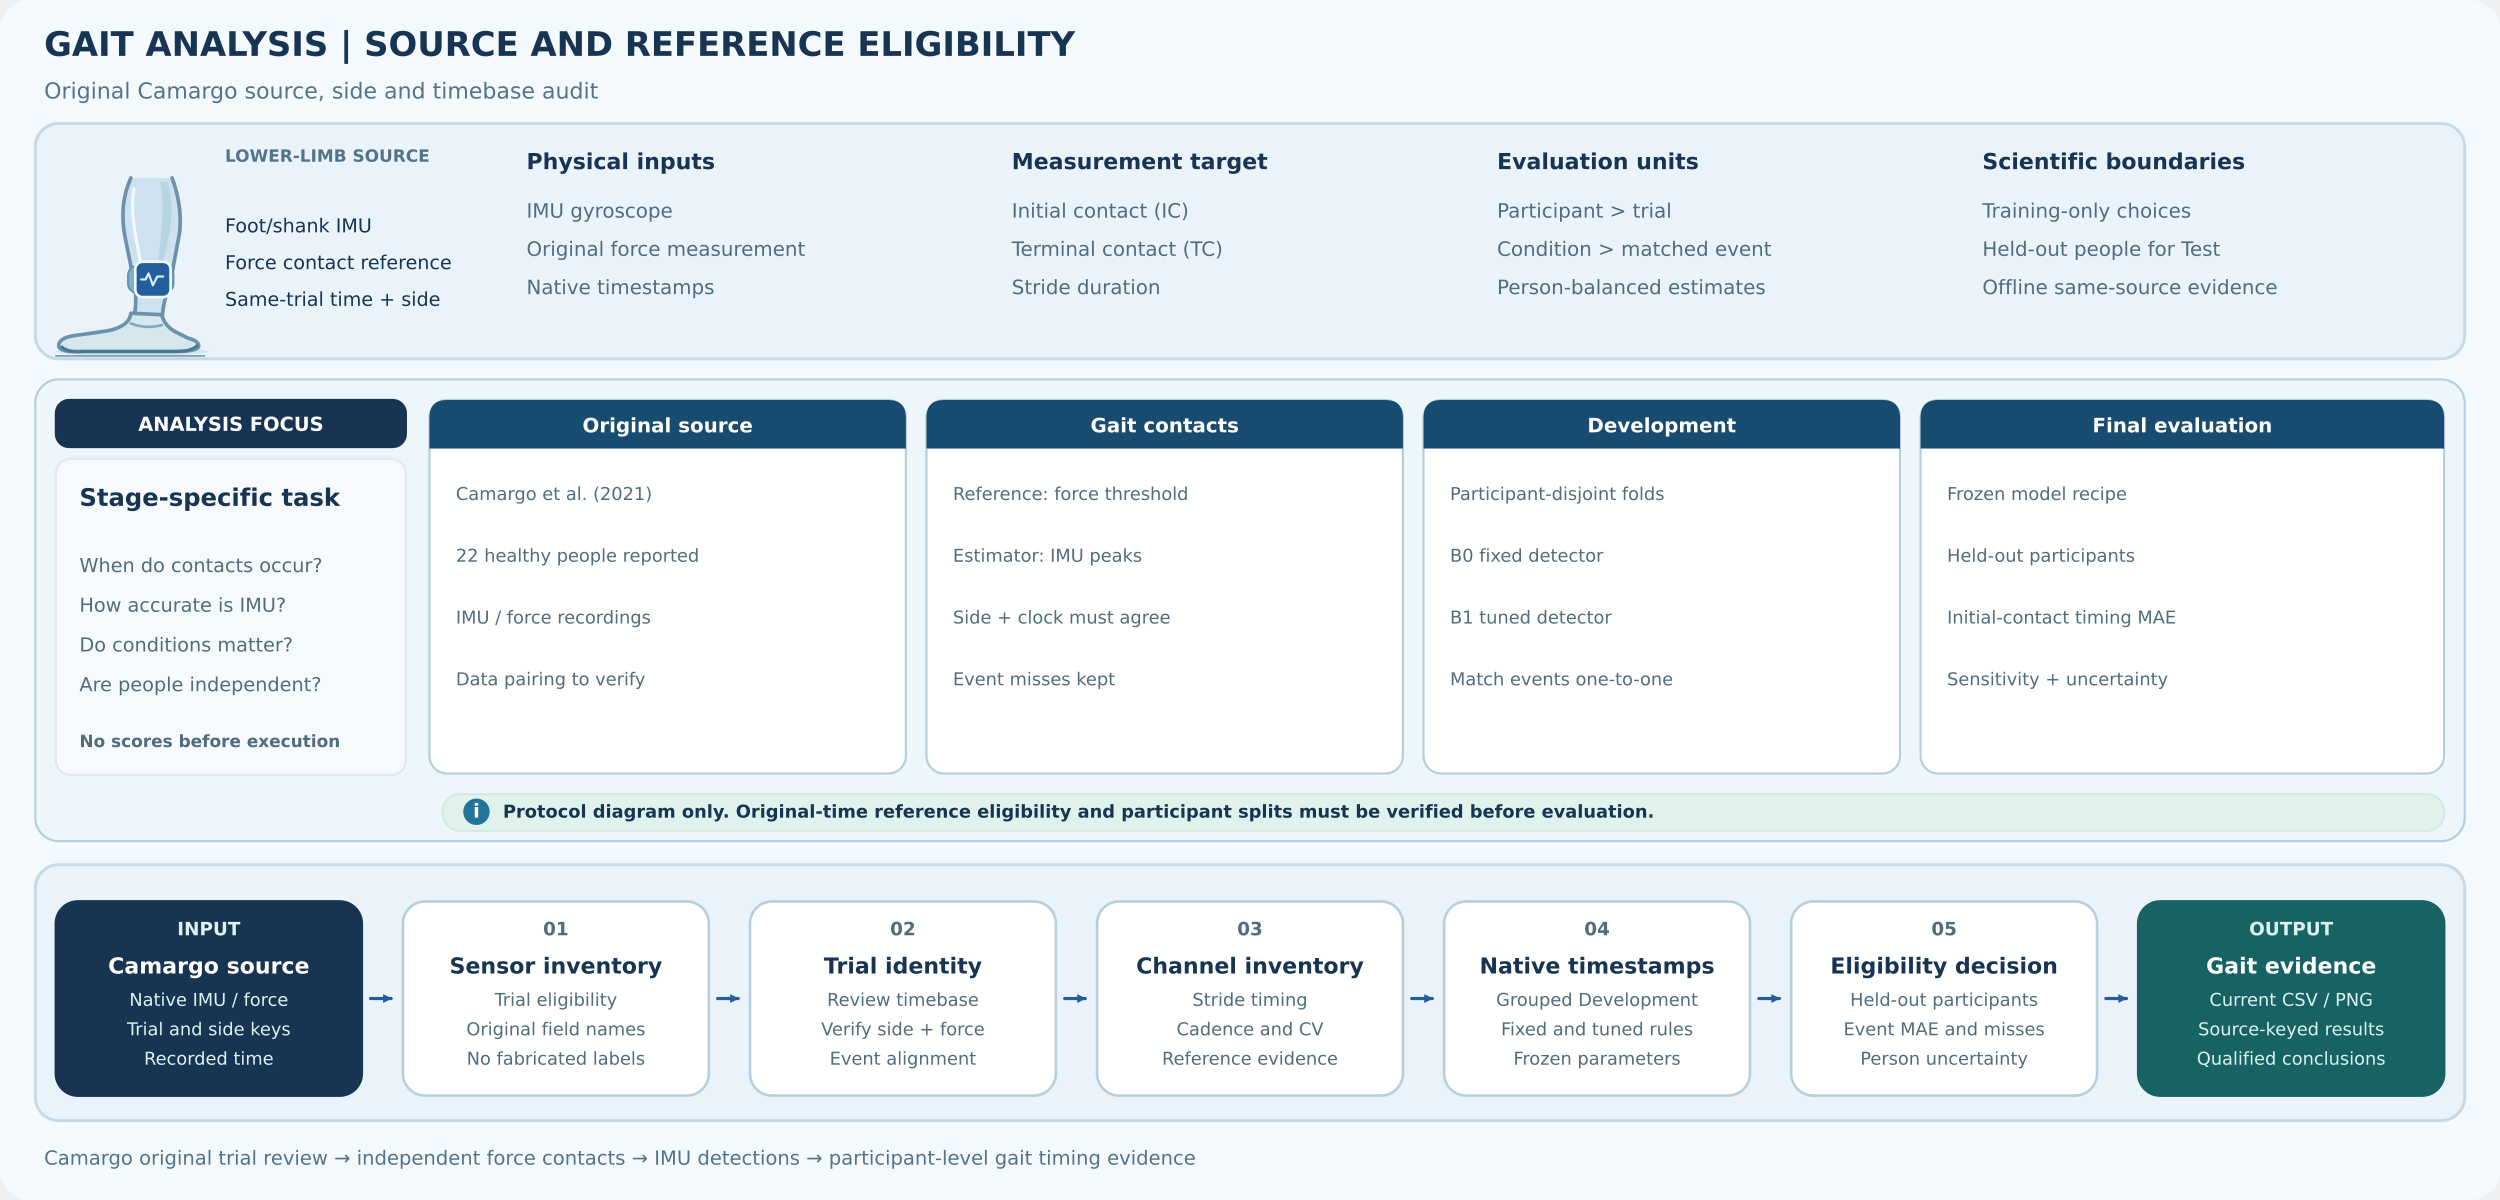
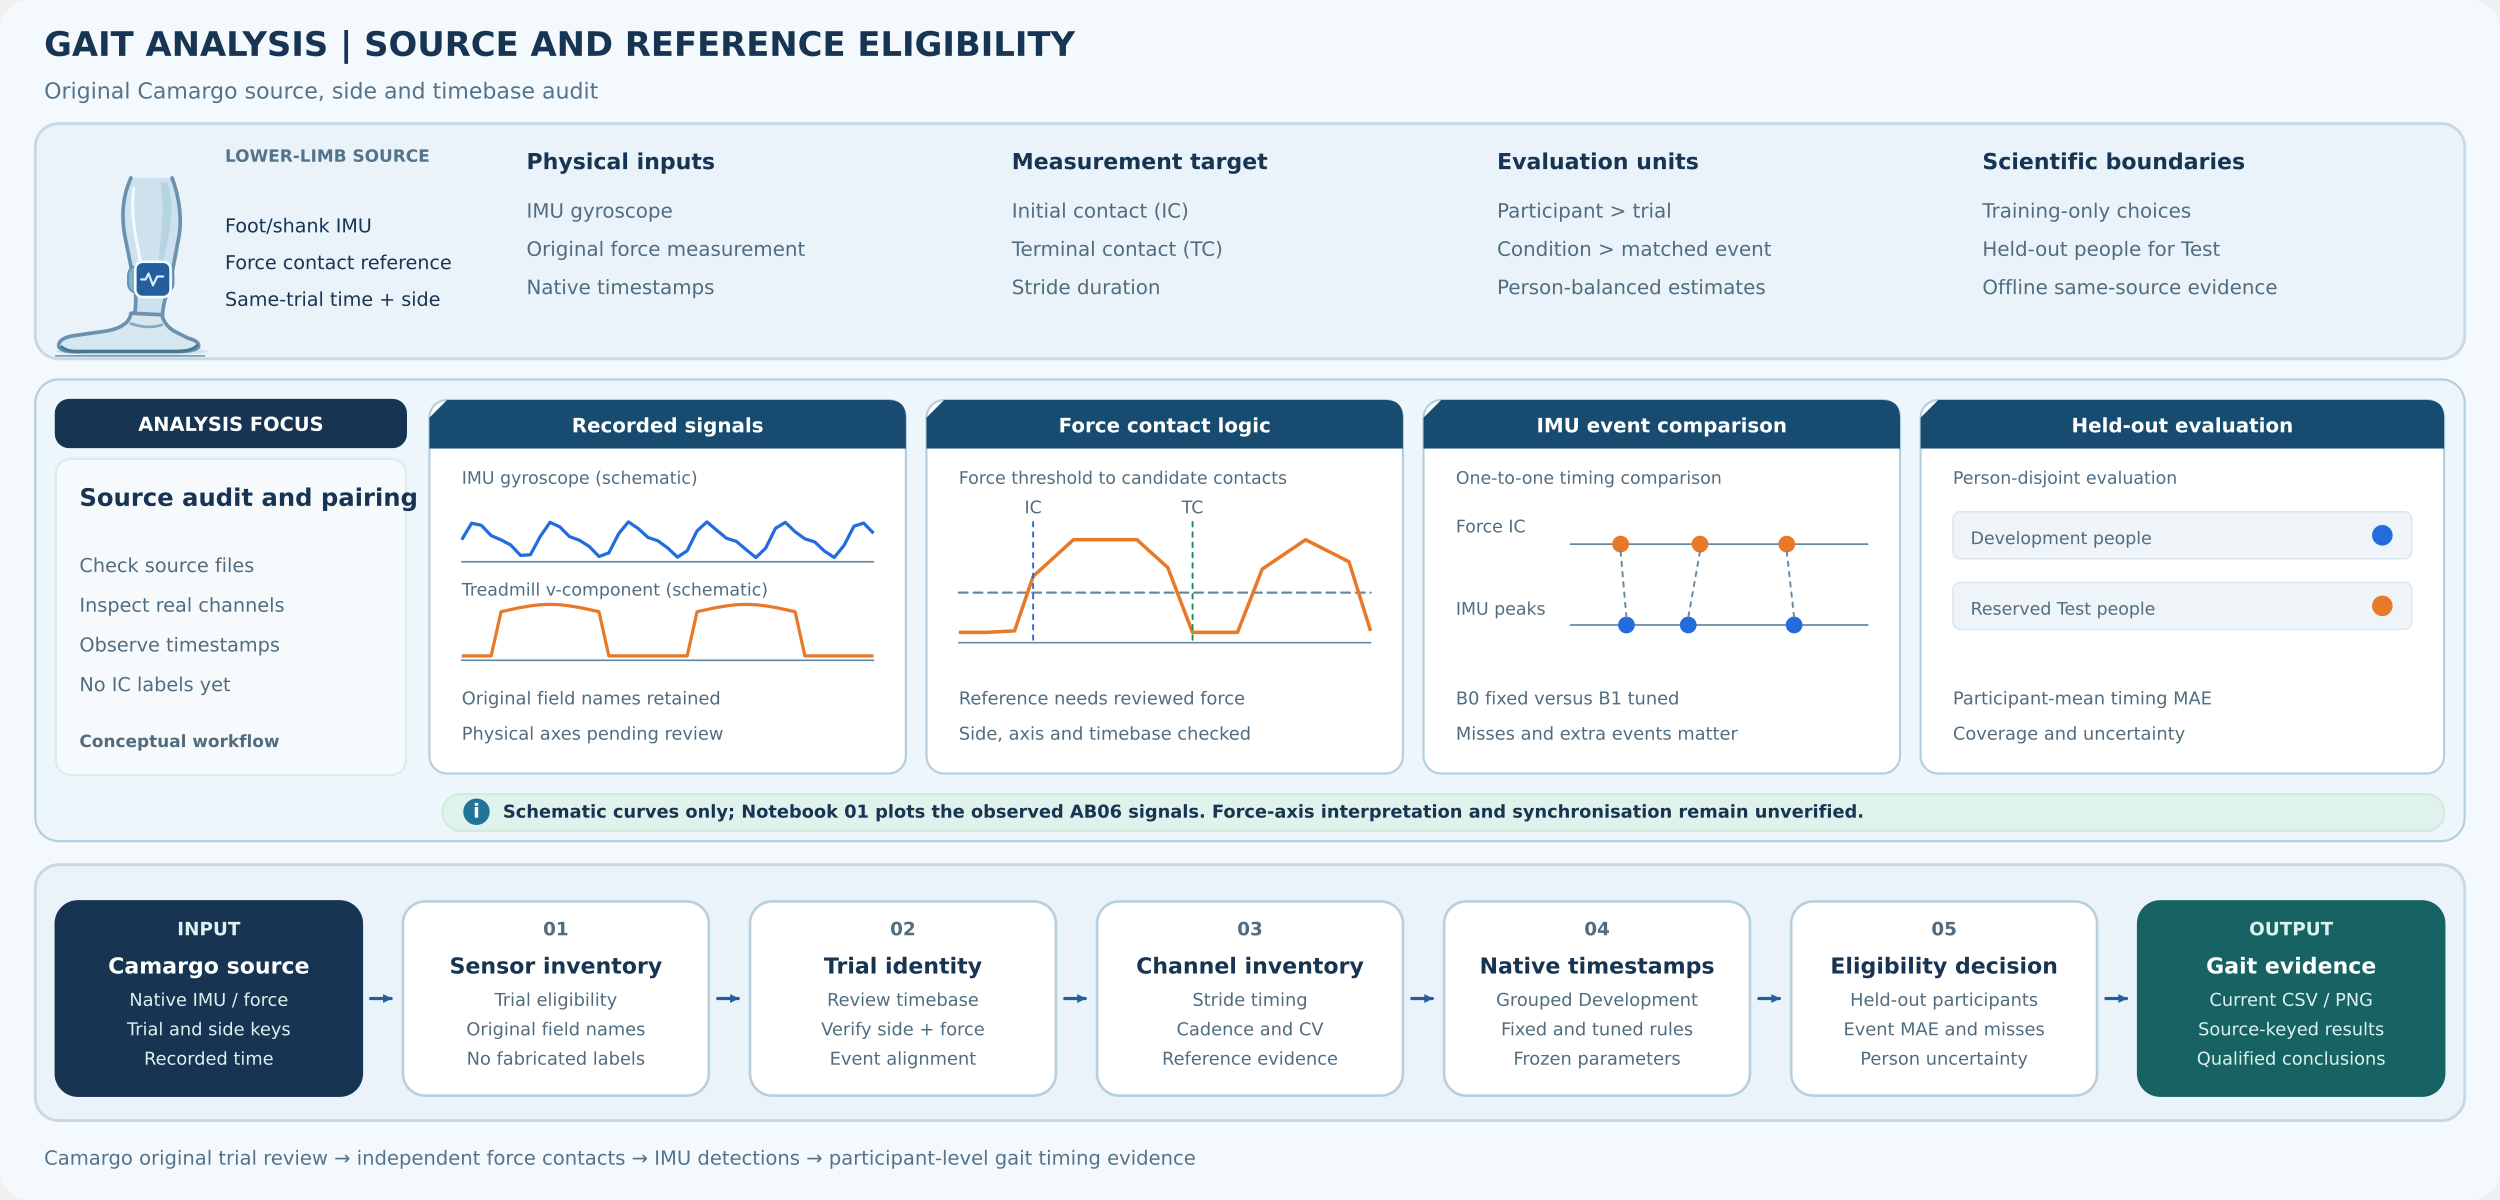
<svg xmlns="http://www.w3.org/2000/svg" width="1700" height="816" viewBox="0 0 1700 816" role="img" aria-labelledby="figure-title figure-desc">
  <defs>
    <marker id="arr" markerUnits="userSpaceOnUse" markerWidth="6" markerHeight="6" refX="5.5" refY="3" orient="auto">
      <path d="M0 0 L6 3 L0 6 Z" fill="#245E9D" />
    </marker>
    <style>
text{font-family:'DejaVu Sans',Arial,sans-serif}
.figure-title{font-size:23px;font-weight:700;fill:#173453}
.subtitle{font-size:15px;fill:#54738A}
.source-heading{font-size:11.5px;font-weight:700;fill:#53738A}
.source-label{font-size:13px;fill:#173453}
.context-heading{font-size:15px;font-weight:700;fill:#173453}
.context-body{font-size:13.5px;fill:#506C7E}
.section-label{font-size:13.2px;font-weight:700;fill:#FFFFFF}
.focus-heading{font-size:16.5px;font-weight:700;fill:#173453}
.focus-body{font-size:13.1px;fill:#506C7E}
.qualification{font-size:11.5px;font-weight:700;fill:#506C7E}
.card-heading{font-size:13.5px;font-weight:700;fill:#FFFFFF}
.card-body{font-size:12.1px;fill:#506C7E}
.chart-label{font-size:11.8px;fill:#506C7E}
.scientific-note{font-size:12.1px;font-weight:700;fill:#173453}
.workflow-id{font-size:12.5px;font-weight:700;fill:#506C7E}
.workflow-heading{font-size:15px;font-weight:700;fill:#173453}
.workflow-body{font-size:12.1px;fill:#506C7E}
.terminal-id{font-size:12.5px;font-weight:700;fill:#DBF2EF}
.terminal-heading{font-size:15px;font-weight:700;fill:#FFFFFF}
.terminal-body{font-size:12.1px;fill:#DBF2EF}
.footer{font-size:13.3px;fill:#54738A}
</style>
  </defs>
  <rect id="canvas" x="0" y="0" width="1700" height="816" rx="20" fill="#F4F9FD" />
  <g id="band-0-header">
    <text id="main-title" x="30" y="38" class="figure-title">GAIT ANALYSIS | SOURCE AND REFERENCE ELIGIBILITY</text>
    <text id="main-subtitle" x="30" y="67" class="subtitle">Original Camargo source, side and timebase audit</text>
  </g>
  <g id="band-1-context">
    <rect id="context-bg" x="24" y="84" width="1652" height="160" rx="16" fill="#EAF3FA" stroke="#C7D9E6" stroke-width="2" />
    <g id="source-illustration" aria-label="Schematic foot and shank with wearable IMU, outlined shoe and ground contact">
      <ellipse id="schematic-contact-shadow" cx="90" cy="239" rx="52" ry="2.8" fill="#D4E3ED" />
      <path id="schematic-shank" d="M89 121 C84 132 82 145 85 161 L91 191 C93 201 93 213 89 222 L111 223 C109 214 112 203 116 191 L122 159 C124 143 120 129 117 121" fill="#CDE1EE" stroke="#6B91AD" stroke-width="2.5" stroke-linejoin="round" stroke-linecap="round" />
      <path id="schematic-calf-shading" d="M114 124 C119 143 116 155 112 174 L105 199 Q108 176 109 164 Q112 141 109 124 Z" fill="#AFCFDF" opacity="0.72" />
      <path id="schematic-shin-highlight" d="M91 128 C89 143 91 155 94 170 L99 197" fill="none" stroke="#F6FCFF" stroke-width="2.2" stroke-linecap="round" opacity="0.9" />
      <path id="schematic-foot" d="M89 213 Q88 222 73 225 L52 228 C44 229 41 231 40 234 Q39 238 47 239 L119 239 Q133 239 135 236 Q136 232 128 230 L120 226 Q112 222 110 214 Z" fill="#D6E7F0" stroke="#6B91AD" stroke-width="2.5" stroke-linejoin="round" />
      <path id="schematic-ankle-line" d="M89 220 Q100 224 110 221" fill="none" stroke="#82A7BF" stroke-width="1.8" stroke-linecap="round" />
      <path id="schematic-shoe-sole" d="M42 236 Q47 240 57 239 H120 Q130 239 134 235" fill="none" stroke="#477995" stroke-width="2.1" stroke-linecap="round" />
      <path id="schematic-force-plate" d="M38 242 H139" fill="none" stroke="#789FB5" stroke-width="1.2" stroke-linecap="round" />
      <rect id="sensor-strap" x="87" y="181" width="31" height="18" rx="6" fill="#85AFC6" stroke="#5A91B1" stroke-width="1.2" />
      <rect id="imu-marker" x="92" y="178" width="24" height="24" rx="5" fill="#245E9D" stroke="#F2FBFF" stroke-width="1.8" />
      <path id="imu-signal-line" d="M96 190 H99 L101 186 L104 194 L107 188 H111" fill="none" stroke="#D6EFFD" stroke-width="1.5" stroke-linejoin="round" stroke-linecap="round" />
      <text id="source-heading" x="153" y="110" class="source-heading">LOWER-LIMB SOURCE</text>
      <text id="source-imu" x="153" y="158" class="source-label">Foot/shank IMU</text>
      <text id="source-force" x="153" y="183" class="source-label">Force contact reference</text>
      <text id="source-side" x="153" y="208" class="source-label">Same-trial time + side</text>
    </g>
    <g id="ctx-0">
      <text id="ctx-0-title" x="358" y="115" class="context-heading">Physical inputs</text>
      <text id="ctx-0-line-0" x="358" y="148" class="context-body">IMU gyroscope</text>
      <text id="ctx-0-line-1" x="358" y="174" class="context-body">Original force measurement</text>
      <text id="ctx-0-line-2" x="358" y="200" class="context-body">Native timestamps</text>
    </g>
    <g id="ctx-1">
      <text id="ctx-1-title" x="688" y="115" class="context-heading">Measurement target</text>
      <text id="ctx-1-line-0" x="688" y="148" class="context-body">Initial contact (IC)</text>
      <text id="ctx-1-line-1" x="688" y="174" class="context-body">Terminal contact (TC)</text>
      <text id="ctx-1-line-2" x="688" y="200" class="context-body">Stride duration</text>
    </g>
    <g id="ctx-2">
      <text id="ctx-2-title" x="1018" y="115" class="context-heading">Evaluation units</text>
      <text id="ctx-2-line-0" x="1018" y="148" class="context-body">Participant &gt; trial</text>
      <text id="ctx-2-line-1" x="1018" y="174" class="context-body">Condition &gt; matched event</text>
      <text id="ctx-2-line-2" x="1018" y="200" class="context-body">Person-balanced estimates</text>
    </g>
    <g id="ctx-3">
      <text id="ctx-3-title" x="1348" y="115" class="context-heading">Scientific boundaries</text>
      <text id="ctx-3-line-0" x="1348" y="148" class="context-body">Training-only choices</text>
      <text id="ctx-3-line-1" x="1348" y="174" class="context-body">Held-out people for Test</text>
      <text id="ctx-3-line-2" x="1348" y="200" class="context-body">Offline same-source evidence</text>
    </g>
  </g>
  <g id="band-2-analysis">
    <rect id="analysis-bg" x="24" y="258" width="1652" height="314" rx="16" fill="#EDF6FB" stroke="#B4CFE0" stroke-width="1.5" />
    <rect id="focus-label-bg" x="38" y="272" width="238" height="32" rx="9" fill="#173453" stroke="#173453" stroke-width="1.5" />
    <text id="focus-label" x="157" y="293" class="section-label" text-anchor="middle">ANALYSIS FOCUS</text>
    <rect id="focus-card" x="38" y="312" width="238" height="215" rx="10" fill="#F7FAFD" stroke="#DFEAF0" stroke-width="1.5" />
-     <text id="focus-heading" x="54" y="344" class="focus-heading">Stage-specific task</text>
-     <text id="focus-p1" x="54" y="389" class="focus-body">When do contacts occur?</text>
-     <text id="focus-p2" x="54" y="416" class="focus-body">How accurate is IMU?</text>
-     <text id="focus-p3" x="54" y="443" class="focus-body">Do conditions matter?</text>
-     <text id="focus-p4" x="54" y="470" class="focus-body">Are people independent?</text>
-     <text id="focus-note" x="54" y="508" class="qualification">No scores before execution</text>
+     <text id="focus-heading" x="54" y="344" class="focus-heading">Source audit and pairing</text>
+     <text id="focus-p1" x="54" y="389" class="focus-body">Check source files</text>
+     <text id="focus-p2" x="54" y="416" class="focus-body">Inspect real channels</text>
+     <text id="focus-p3" x="54" y="443" class="focus-body">Observe timestamps</text>
+     <text id="focus-p4" x="54" y="470" class="focus-body">No IC labels yet</text>
+     <text id="focus-note" x="54" y="508" class="qualification">Conceptual workflow</text>
    <g id="panel-0">
      <rect id="panel-0-border" x="292" y="272" width="324" height="254" rx="12" fill="#FFFFFF" stroke="#B6CFDE" stroke-width="1.5" />
-       <path id="panel-0-cap" d="M304 272 H604 Q616 272 616 284 V305 H292 V284 Q292 272 304 272 Z" fill="#174B70" />
-       <text id="panel-0-head" x="454" y="294" class="card-heading" text-anchor="middle">Original source</text>
-       <text id="panel-0-line-0" x="310" y="340" class="card-body">Camargo et al. (2021)</text>
-       <text id="panel-0-line-1" x="310" y="382" class="card-body">22 healthy people reported</text>
-       <text id="panel-0-line-2" x="310" y="424" class="card-body">IMU / force recordings</text>
-       <text id="panel-0-line-3" x="310" y="466" class="card-body">Data pairing to verify</text>
+       <path id="panel-0-cap" d="M304 272 H604 Q616 272 616 284 V305 H292 V284 Q292 272 Z" fill="#174B70" />
+       <text id="panel-0-head" x="454" y="294" class="card-heading" text-anchor="middle">Recorded signals</text>
+       <text id="panel-0-lab1" x="314" y="329" class="chart-label">IMU gyroscope (schematic)</text>
+       <path id="panel-0-imu-axis" d="M314 382 H594" fill="none" stroke="#66879D" stroke-width="1.1" stroke-linecap="round" stroke-linejoin="round" />
+       <polyline id="panel-0-imu-wave" points="314.0,367.0 320.7,355.8 327.3,357.2 334.0,364.2 340.7,367.1 347.3,370.6 354.0,377.7 360.7,377.2 367.3,364.9 374.0,355.2 380.7,358.3 387.3,364.9 394.0,367.4 400.7,371.6 407.3,378.4 414.0,376.0 420.7,362.9 427.3,354.9 434.0,359.4 440.7,365.5 447.3,367.7 454.0,372.6 460.7,378.9 467.3,374.5 474.0,361.0 480.7,354.9 487.3,360.5 494.0,366.0 500.7,368.1 507.3,373.7 514.0,379.1 520.7,372.7 527.3,359.3 534.0,355.2 540.7,361.6 547.3,366.4 554.0,368.5 560.7,374.8 567.3,379.1 574.0,370.8 580.7,357.8 587.3,355.7 594.0,362.6" fill="none" stroke="#236CDE" stroke-width="2.2" stroke-linejoin="round" />
+       <text id="panel-0-lab2" x="314" y="405" class="chart-label">Treadmill v-component (schematic)</text>
+       <path id="panel-0-force-axis" d="M314 449 H594" fill="none" stroke="#66879D" stroke-width="1.1" stroke-linecap="round" stroke-linejoin="round" />
+       <polyline id="panel-0-force-wave" points="314.0,446.0 320.7,446.0 327.3,446.0 334.0,446.0 340.7,416.0 347.3,414.5 354.0,413.1 360.7,412.0 367.3,411.2 374.0,411.0 380.7,411.2 387.3,412.0 394.0,413.1 400.7,414.5 407.3,416.0 414.0,446.0 420.7,446.0 427.3,446.0 434.0,446.0 440.7,446.0 447.3,446.0 454.0,446.0 460.7,446.0 467.3,446.0 474.0,416.0 480.7,414.5 487.3,413.1 494.0,412.0 500.7,411.2 507.3,411.0 514.0,411.2 520.7,412.0 527.3,413.1 534.0,414.5 540.7,416.0 547.3,446.0 554.0,446.0 560.7,446.0 567.3,446.0 574.0,446.0 580.7,446.0 587.3,446.0 594.0,446.0" fill="none" stroke="#E87929" stroke-width="2.2" stroke-linejoin="round" />
+       <text id="panel-0-foot1" x="314" y="479" class="card-body">Original field names retained</text>
+       <text id="panel-0-foot2" x="314" y="503" class="card-body">Physical axes pending review</text>
    </g>
    <g id="panel-1">
      <rect id="panel-1-border" x="630" y="272" width="324" height="254" rx="12" fill="#FFFFFF" stroke="#B6CFDE" stroke-width="1.5" />
-       <path id="panel-1-cap" d="M642 272 H942 Q954 272 954 284 V305 H630 V284 Q630 272 642 272 Z" fill="#174B70" />
-       <text id="panel-1-head" x="792" y="294" class="card-heading" text-anchor="middle">Gait contacts</text>
-       <text id="panel-1-line-0" x="648" y="340" class="card-body">Reference: force threshold</text>
-       <text id="panel-1-line-1" x="648" y="382" class="card-body">Estimator: IMU peaks</text>
-       <text id="panel-1-line-2" x="648" y="424" class="card-body">Side + clock must agree</text>
-       <text id="panel-1-line-3" x="648" y="466" class="card-body">Event misses kept</text>
+       <path id="panel-1-cap" d="M642 272 H942 Q954 272 954 284 V305 H630 V284 Q630 272 Z" fill="#174B70" />
+       <text id="panel-1-head" x="792" y="294" class="card-heading" text-anchor="middle">Force contact logic</text>
+       <text id="panel-1-lab" x="652" y="329" class="chart-label">Force threshold to candidate contacts</text>
+       <path id="panel-1-force-axis" d="M652 437 H932" fill="none" stroke="#66879D" stroke-width="1.1" stroke-linecap="round" stroke-linejoin="round" />
+       <path id="panel-1-threshold" d="M652 403 H932" fill="none" stroke="#66879D" stroke-width="1.5" stroke-linecap="round" stroke-linejoin="round" stroke-dasharray="6 4" />
+       <polyline id="panel-1-pulses" points="652.0,430 670.9,430 689.9,429 702.5,392 729.9,367 773.1,367 794.1,386 810.9,430 841.5,430 858.3,387 887.8,367 917.3,382 932.0,429" fill="none" stroke="#E87929" stroke-width="2.4" stroke-linejoin="round" />
+       <path id="panel-1-ic" d="M702.526 355 V437" fill="none" stroke="#236CDE" stroke-width="1.3" stroke-linecap="round" stroke-linejoin="round" stroke-dasharray="3 4" />
+       <path id="panel-1-tc" d="M810.947 355 V437" fill="none" stroke="#168C5B" stroke-width="1.3" stroke-linecap="round" stroke-linejoin="round" stroke-dasharray="3 4" />
+       <text id="panel-1-ic-text" x="702.526" y="349" class="chart-label" text-anchor="middle">IC</text>
+       <text id="panel-1-tc-text" x="810.947" y="349" class="chart-label" text-anchor="middle">TC</text>
+       <text id="panel-1-foot1" x="652" y="479" class="card-body">Reference needs reviewed force</text>
+       <text id="panel-1-foot2" x="652" y="503" class="card-body">Side, axis and timebase checked</text>
    </g>
    <g id="panel-2">
      <rect id="panel-2-border" x="968" y="272" width="324" height="254" rx="12" fill="#FFFFFF" stroke="#B6CFDE" stroke-width="1.5" />
-       <path id="panel-2-cap" d="M980 272 H1280 Q1292 272 1292 284 V305 H968 V284 Q968 272 980 272 Z" fill="#174B70" />
-       <text id="panel-2-head" x="1130" y="294" class="card-heading" text-anchor="middle">Development</text>
-       <text id="panel-2-line-0" x="986" y="340" class="card-body">Participant-disjoint folds</text>
-       <text id="panel-2-line-1" x="986" y="382" class="card-body">B0 fixed detector</text>
-       <text id="panel-2-line-2" x="986" y="424" class="card-body">B1 tuned detector</text>
-       <text id="panel-2-line-3" x="986" y="466" class="card-body">Match events one-to-one</text>
+       <path id="panel-2-cap" d="M980 272 H1280 Q1292 272 1292 284 V305 H968 V284 Q968 272 Z" fill="#174B70" />
+       <text id="panel-2-head" x="1130" y="294" class="card-heading" text-anchor="middle">IMU event comparison</text>
+       <text id="panel-2-lab" x="990" y="329" class="chart-label">One-to-one timing comparison</text>
+       <text id="panel-2-ref-label" x="990" y="362" class="chart-label">Force IC</text>
+       <text id="panel-2-pred-label" x="990" y="418" class="chart-label">IMU peaks</text>
+       <path id="panel-2-ref-line" d="M1068 370 H1270" fill="none" stroke="#66879D" stroke-width="1.2" stroke-linecap="round" stroke-linejoin="round" />
+       <path id="panel-2-pred-line" d="M1068 425 H1270" fill="none" stroke="#66879D" stroke-width="1.2" stroke-linecap="round" stroke-linejoin="round" />
+       <circle id="panel-2-reference-0" cx="1102" cy="370" r="5.7" fill="#E87929" />
+       <circle id="panel-2-estimate-0" cx="1106" cy="425" r="5.7" fill="#236CDE" />
+       <path id="panel-2-pair-0" d="M1102 375 L1106 420" fill="none" stroke="#66879D" stroke-width="1.3" stroke-linecap="round" stroke-linejoin="round" stroke-dasharray="3 4" />
+       <circle id="panel-2-reference-1" cx="1156" cy="370" r="5.7" fill="#E87929" />
+       <circle id="panel-2-estimate-1" cx="1148" cy="425" r="5.7" fill="#236CDE" />
+       <path id="panel-2-pair-1" d="M1156 375 L1148 420" fill="none" stroke="#66879D" stroke-width="1.3" stroke-linecap="round" stroke-linejoin="round" stroke-dasharray="3 4" />
+       <circle id="panel-2-reference-2" cx="1215" cy="370" r="5.7" fill="#E87929" />
+       <circle id="panel-2-estimate-2" cx="1220" cy="425" r="5.7" fill="#236CDE" />
+       <path id="panel-2-pair-2" d="M1215 375 L1220 420" fill="none" stroke="#66879D" stroke-width="1.3" stroke-linecap="round" stroke-linejoin="round" stroke-dasharray="3 4" />
+       <text id="panel-2-foot1" x="990" y="479" class="card-body">B0 fixed versus B1 tuned</text>
+       <text id="panel-2-foot2" x="990" y="503" class="card-body">Misses and extra events matter</text>
    </g>
    <g id="panel-3">
      <rect id="panel-3-border" x="1306" y="272" width="356" height="254" rx="12" fill="#FFFFFF" stroke="#B6CFDE" stroke-width="1.5" />
-       <path id="panel-3-cap" d="M1318 272 H1650 Q1662 272 1662 284 V305 H1306 V284 Q1306 272 1318 272 Z" fill="#174B70" />
-       <text id="panel-3-head" x="1484" y="294" class="card-heading" text-anchor="middle">Final evaluation</text>
-       <text id="panel-3-line-0" x="1324" y="340" class="card-body">Frozen model recipe</text>
-       <text id="panel-3-line-1" x="1324" y="382" class="card-body">Held-out participants</text>
-       <text id="panel-3-line-2" x="1324" y="424" class="card-body">Initial-contact timing MAE</text>
-       <text id="panel-3-line-3" x="1324" y="466" class="card-body">Sensitivity + uncertainty</text>
+       <path id="panel-3-cap" d="M1318 272 H1650 Q1662 272 1662 284 V305 H1306 V284 Q1306 272 Z" fill="#174B70" />
+       <text id="panel-3-head" x="1484" y="294" class="card-heading" text-anchor="middle">Held-out evaluation</text>
+       <text id="panel-3-lab" x="1328" y="329" class="chart-label">Person-disjoint evaluation</text>
+       <rect id="panel-3-dev-box" x="1328" y="348" width="312" height="32" rx="5" fill="#EEF4F8" stroke="#D9E6EF" />
+       <rect id="panel-3-test-box" x="1328" y="396" width="312" height="32" rx="5" fill="#EEF4F8" stroke="#D9E6EF" />
+       <text id="panel-3-dev-label" x="1340" y="370" class="chart-label">Development people</text>
+       <text id="panel-3-test-label" x="1340" y="418" class="chart-label">Reserved Test people</text>
+       <circle id="panel-3-dev-dot" cx="1620" cy="364" r="7" fill="#236CDE" />
+       <circle id="panel-3-test-dot" cx="1620" cy="412" r="7" fill="#E87929" />
+       <text id="panel-3-foot1" x="1328" y="479" class="card-body">Participant-mean timing MAE</text>
+       <text id="panel-3-foot2" x="1328" y="503" class="card-body">Coverage and uncertainty</text>
    </g>
    <rect id="scientific-note-bg" x="301" y="540" width="1361" height="25" rx="12" fill="#E0F2EC" stroke="#D3EAE2" stroke-width="1.5" />
    <circle id="scientific-info" cx="324" cy="552" r="9" fill="#23749A" />
    <text id="info-i" x="324" y="556" class="section-label" text-anchor="middle">i</text>
-     <text id="scientific-caveat" x="342" y="556" class="scientific-note">Protocol diagram only. Original-time reference eligibility and participant splits must be verified before evaluation.</text>
+     <text id="scientific-caveat" x="342" y="556" class="scientific-note">Schematic curves only; Notebook 01 plots the observed AB06 signals. Force-axis interpretation and synchronisation remain unverified.</text>
  </g>
  <g id="band-3-workflow">
    <rect id="workflow-bg" x="24" y="588" width="1652" height="174" rx="16" fill="#EAF3FA" stroke="#C7D9E6" stroke-width="2" />
    <g id="workflow-node-0">
      <rect id="node-0-bg" x="38" y="613" width="208" height="132" rx="15" fill="#173453" stroke="#173453" stroke-width="1.8" />
      <text id="node-0-id" x="142" y="636" class="terminal-id" text-anchor="middle">INPUT</text>
      <text id="node-0-head" x="142" y="662" class="terminal-heading" text-anchor="middle">Camargo source</text>
      <text id="node-0-line-0" x="142" y="684" class="terminal-body" text-anchor="middle">Native IMU / force</text>
      <text id="node-0-line-1" x="142" y="704" class="terminal-body" text-anchor="middle">Trial and side keys</text>
      <text id="node-0-line-2" x="142" y="724" class="terminal-body" text-anchor="middle">Recorded time</text>
    </g>
    <path id="connector-0" d="M252 679 H266" stroke="#245E9D" stroke-width="2.2" fill="none" stroke-linecap="round" marker-end="url(#arr)" />
    <g id="workflow-node-1">
      <rect id="node-1-bg" x="274" y="613" width="208" height="132" rx="15" fill="#FFFFFF" stroke="#B8CFDE" stroke-width="1.8" />
      <text id="node-1-id" x="378" y="636" class="workflow-id" text-anchor="middle">01</text>
      <text id="node-1-head" x="378" y="662" class="workflow-heading" text-anchor="middle">Sensor inventory</text>
      <text id="node-1-line-0" x="378" y="684" class="workflow-body" text-anchor="middle">Trial eligibility</text>
      <text id="node-1-line-1" x="378" y="704" class="workflow-body" text-anchor="middle">Original field names</text>
      <text id="node-1-line-2" x="378" y="724" class="workflow-body" text-anchor="middle">No fabricated labels</text>
    </g>
    <path id="connector-1" d="M488 679 H502" stroke="#245E9D" stroke-width="2.2" fill="none" stroke-linecap="round" marker-end="url(#arr)" />
    <g id="workflow-node-2">
      <rect id="node-2-bg" x="510" y="613" width="208" height="132" rx="15" fill="#FFFFFF" stroke="#B8CFDE" stroke-width="1.8" />
      <text id="node-2-id" x="614" y="636" class="workflow-id" text-anchor="middle">02</text>
      <text id="node-2-head" x="614" y="662" class="workflow-heading" text-anchor="middle">Trial identity</text>
      <text id="node-2-line-0" x="614" y="684" class="workflow-body" text-anchor="middle">Review timebase</text>
      <text id="node-2-line-1" x="614" y="704" class="workflow-body" text-anchor="middle">Verify side + force</text>
      <text id="node-2-line-2" x="614" y="724" class="workflow-body" text-anchor="middle">Event alignment</text>
    </g>
    <path id="connector-2" d="M724 679 H738" stroke="#245E9D" stroke-width="2.2" fill="none" stroke-linecap="round" marker-end="url(#arr)" />
    <g id="workflow-node-3">
      <rect id="node-3-bg" x="746" y="613" width="208" height="132" rx="15" fill="#FFFFFF" stroke="#B8CFDE" stroke-width="1.8" />
      <text id="node-3-id" x="850" y="636" class="workflow-id" text-anchor="middle">03</text>
      <text id="node-3-head" x="850" y="662" class="workflow-heading" text-anchor="middle">Channel inventory</text>
      <text id="node-3-line-0" x="850" y="684" class="workflow-body" text-anchor="middle">Stride timing</text>
      <text id="node-3-line-1" x="850" y="704" class="workflow-body" text-anchor="middle">Cadence and CV</text>
      <text id="node-3-line-2" x="850" y="724" class="workflow-body" text-anchor="middle">Reference evidence</text>
    </g>
    <path id="connector-3" d="M960 679 H974" stroke="#245E9D" stroke-width="2.2" fill="none" stroke-linecap="round" marker-end="url(#arr)" />
    <g id="workflow-node-4">
      <rect id="node-4-bg" x="982" y="613" width="208" height="132" rx="15" fill="#FFFFFF" stroke="#B8CFDE" stroke-width="1.8" />
      <text id="node-4-id" x="1086" y="636" class="workflow-id" text-anchor="middle">04</text>
      <text id="node-4-head" x="1086" y="662" class="workflow-heading" text-anchor="middle">Native timestamps</text>
      <text id="node-4-line-0" x="1086" y="684" class="workflow-body" text-anchor="middle">Grouped Development</text>
      <text id="node-4-line-1" x="1086" y="704" class="workflow-body" text-anchor="middle">Fixed and tuned rules</text>
      <text id="node-4-line-2" x="1086" y="724" class="workflow-body" text-anchor="middle">Frozen parameters</text>
    </g>
    <path id="connector-4" d="M1196 679 H1210" stroke="#245E9D" stroke-width="2.2" fill="none" stroke-linecap="round" marker-end="url(#arr)" />
    <g id="workflow-node-5">
      <rect id="node-5-bg" x="1218" y="613" width="208" height="132" rx="15" fill="#FFFFFF" stroke="#B8CFDE" stroke-width="1.8" />
      <text id="node-5-id" x="1322" y="636" class="workflow-id" text-anchor="middle">05</text>
      <text id="node-5-head" x="1322" y="662" class="workflow-heading" text-anchor="middle">Eligibility decision</text>
      <text id="node-5-line-0" x="1322" y="684" class="workflow-body" text-anchor="middle">Held-out participants</text>
      <text id="node-5-line-1" x="1322" y="704" class="workflow-body" text-anchor="middle">Event MAE and misses</text>
      <text id="node-5-line-2" x="1322" y="724" class="workflow-body" text-anchor="middle">Person uncertainty</text>
    </g>
    <path id="connector-5" d="M1432 679 H1446" stroke="#245E9D" stroke-width="2.2" fill="none" stroke-linecap="round" marker-end="url(#arr)" />
    <g id="workflow-node-6">
      <rect id="node-6-bg" x="1454" y="613" width="208" height="132" rx="15" fill="#176363" stroke="#176363" stroke-width="1.8" />
      <text id="node-6-id" x="1558" y="636" class="terminal-id" text-anchor="middle">OUTPUT</text>
      <text id="node-6-head" x="1558" y="662" class="terminal-heading" text-anchor="middle">Gait evidence</text>
      <text id="node-6-line-0" x="1558" y="684" class="terminal-body" text-anchor="middle">Current CSV / PNG</text>
      <text id="node-6-line-1" x="1558" y="704" class="terminal-body" text-anchor="middle">Source-keyed results</text>
      <text id="node-6-line-2" x="1558" y="724" class="terminal-body" text-anchor="middle">Qualified conclusions</text>
    </g>
  </g>
  <g id="band-4-summary">
    <text id="footer-summary" x="30" y="792" class="footer">Camargo original trial review → independent force contacts → IMU detections → participant-level gait timing evidence</text>
  </g>
</svg>
